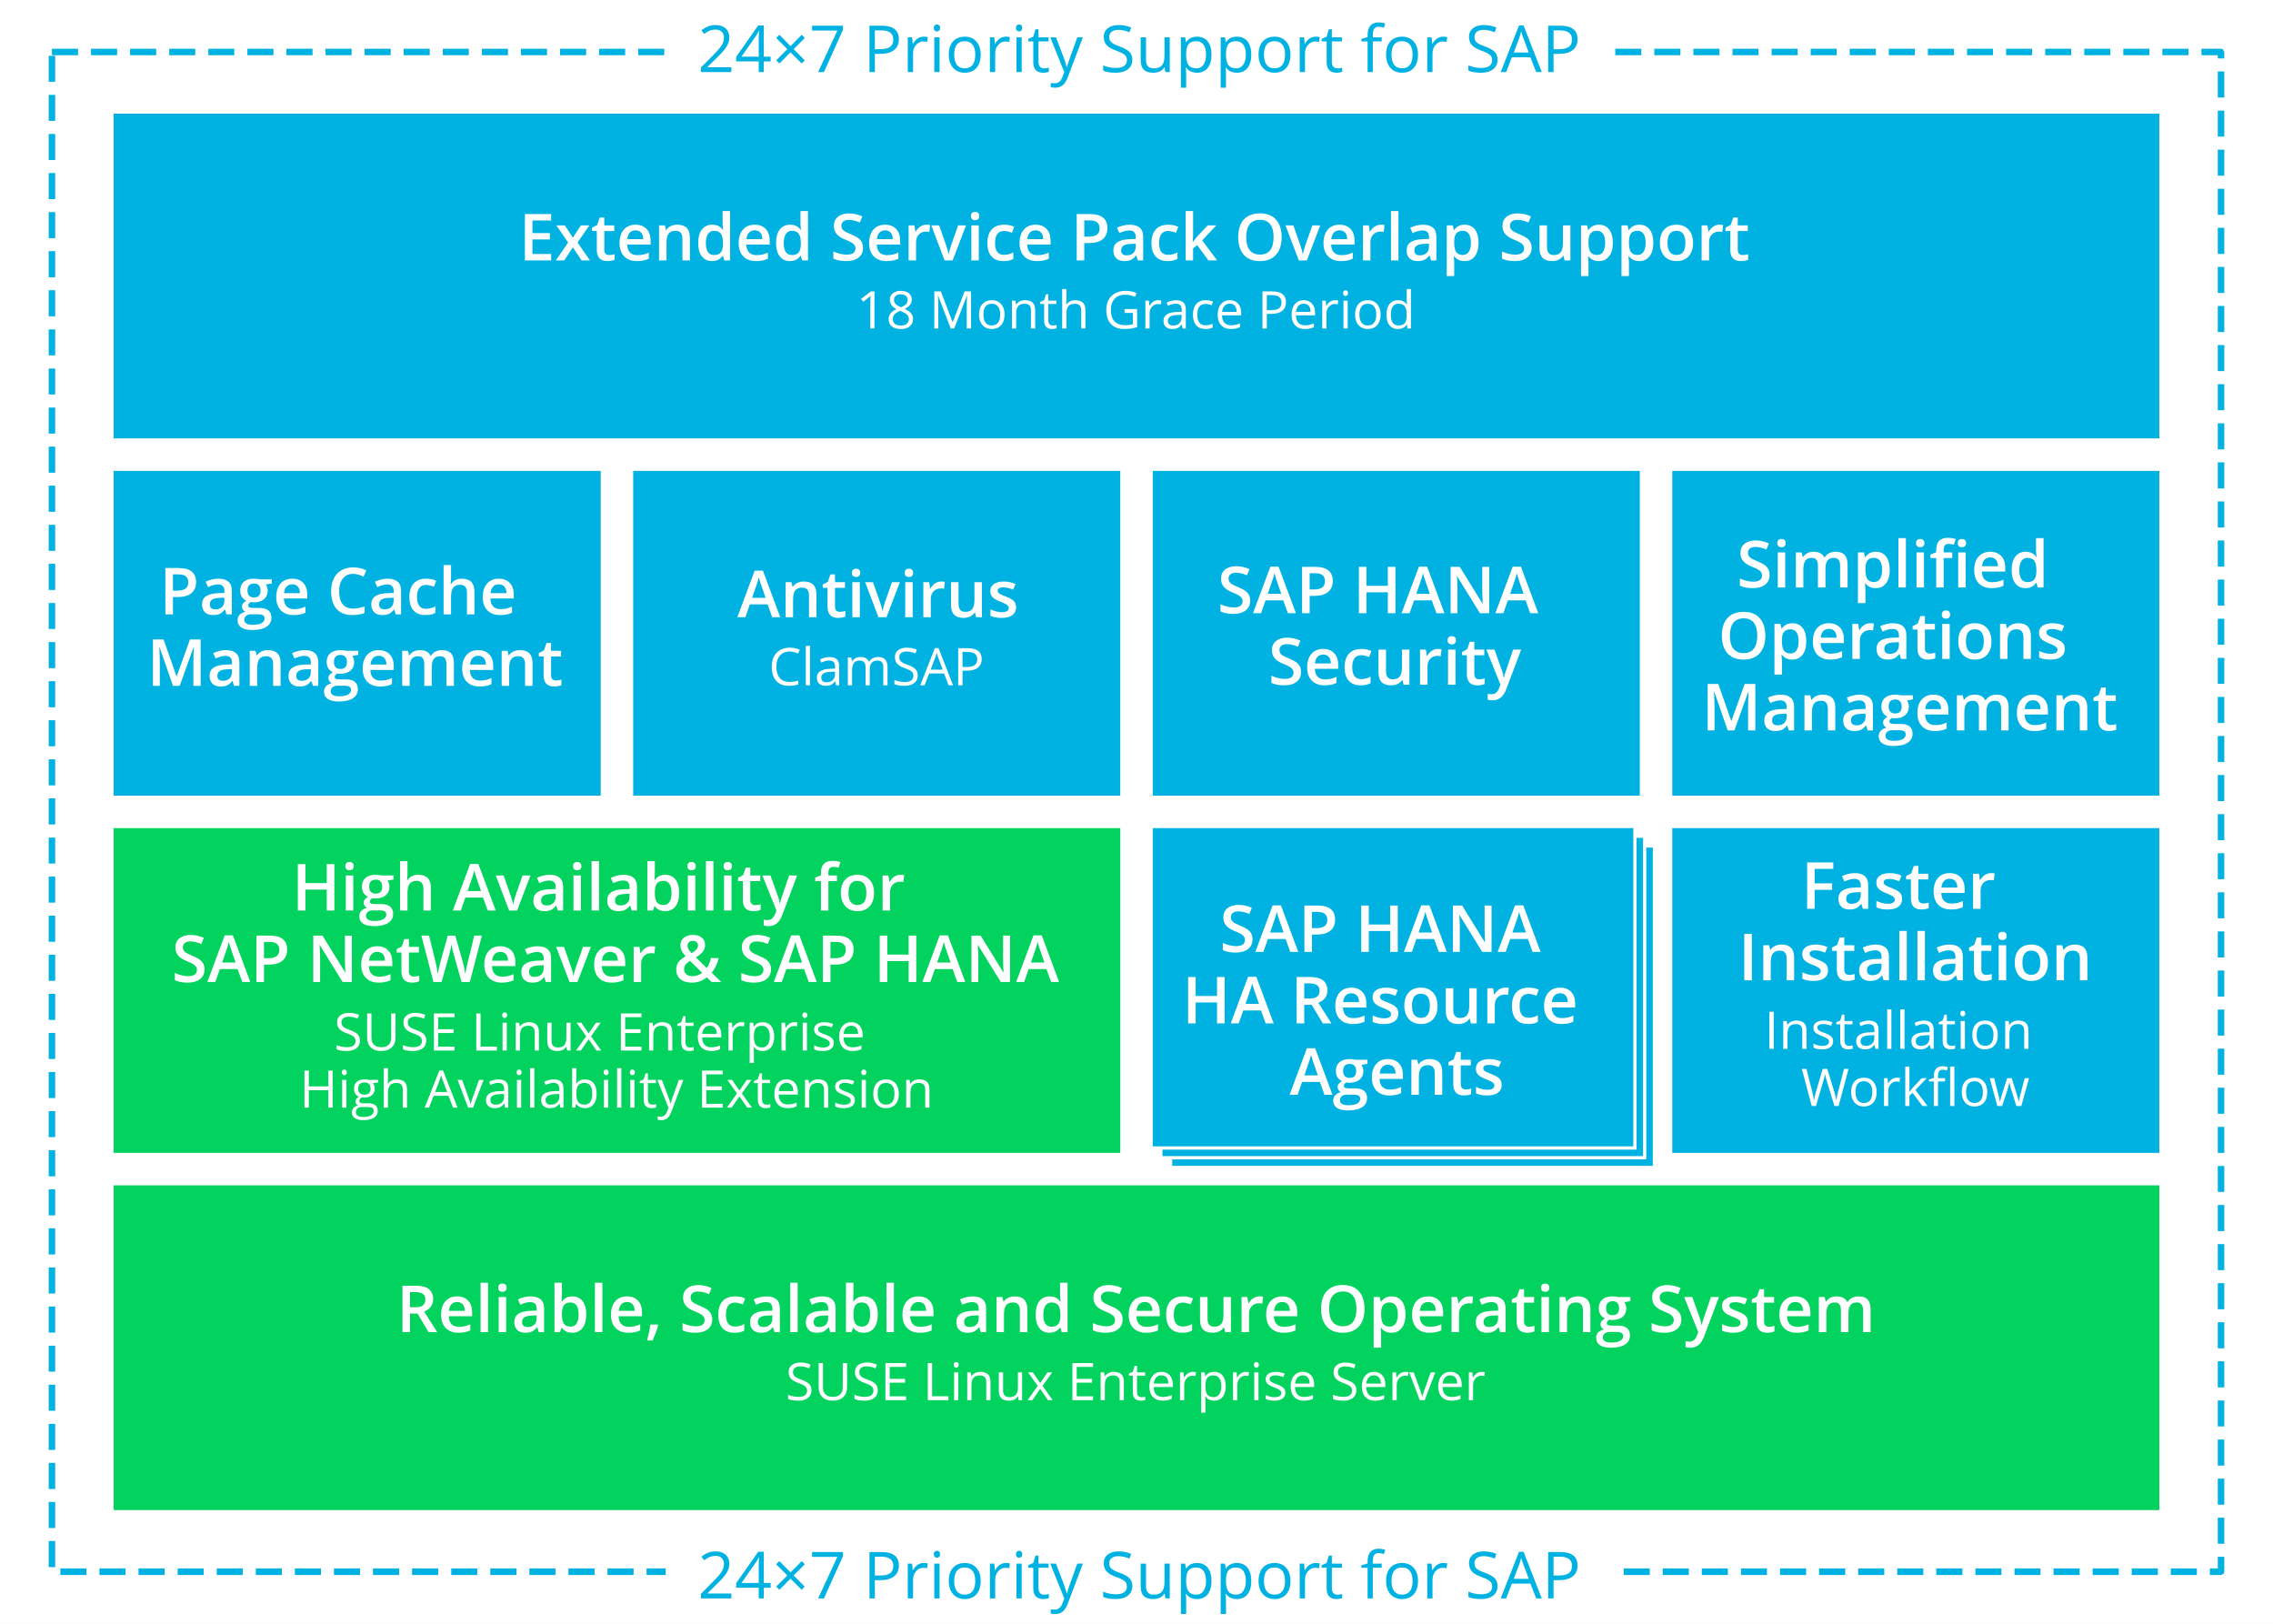
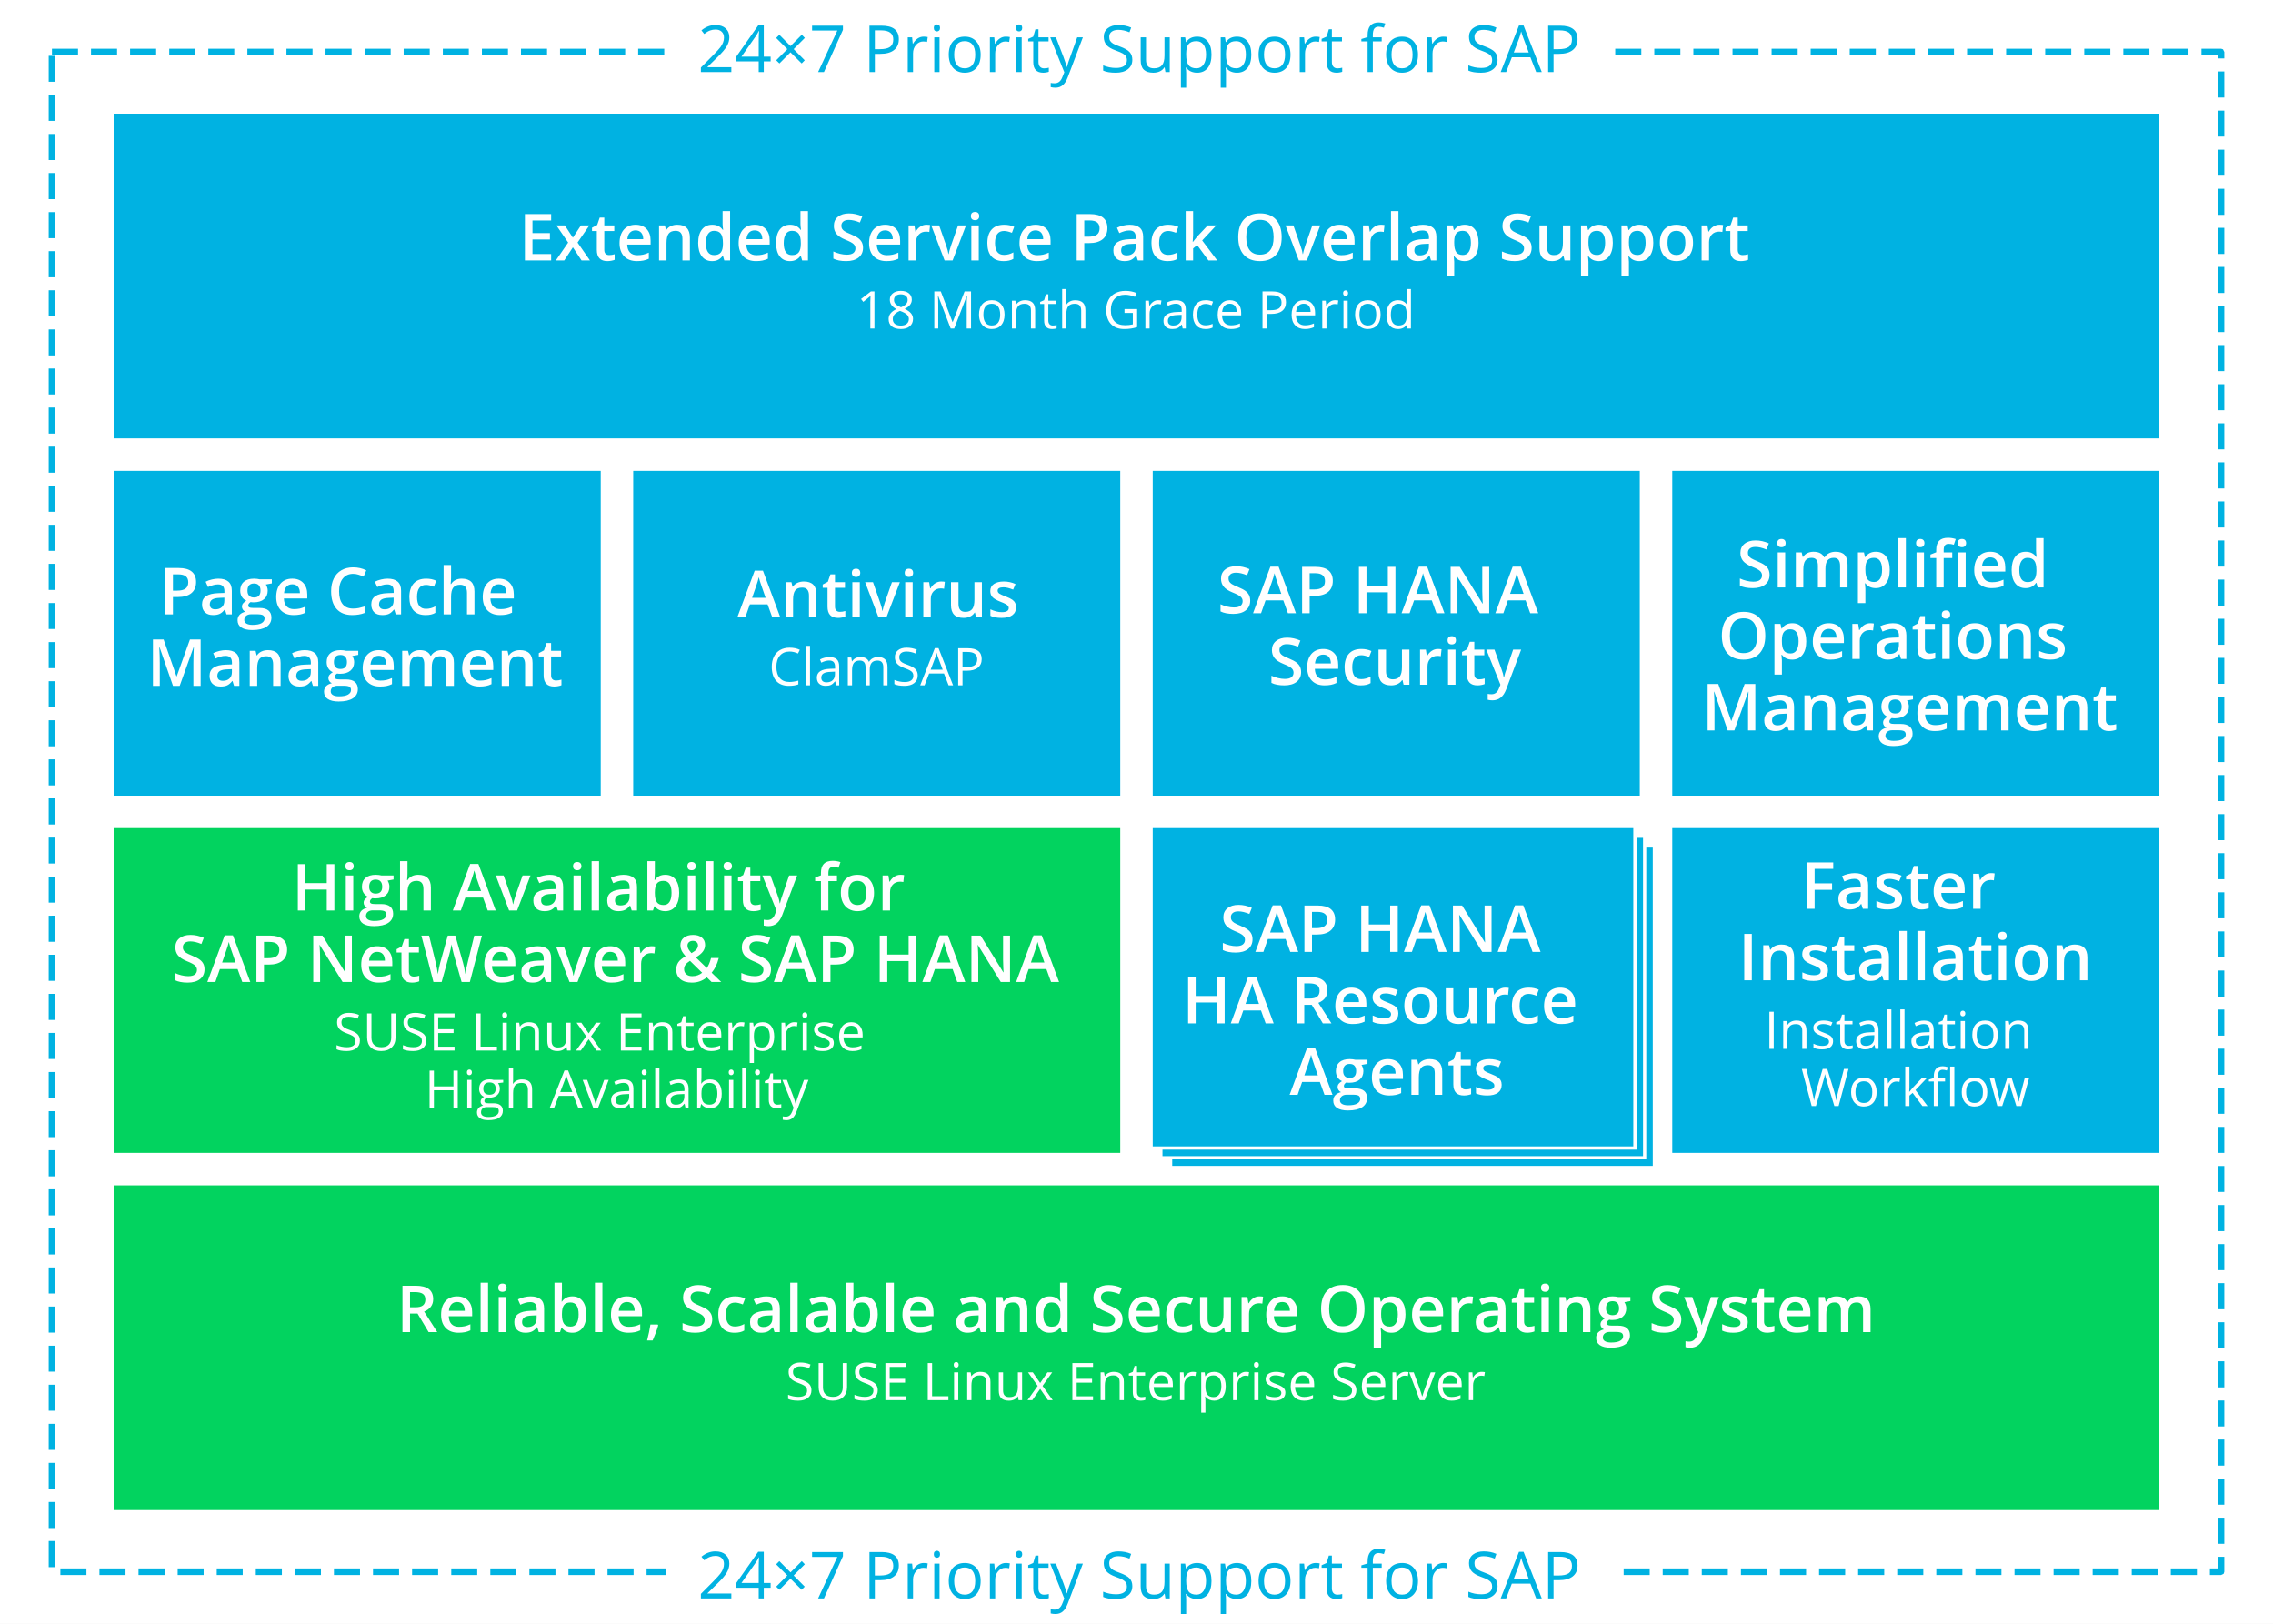
- <svg xmlns="http://www.w3.org/2000/svg" width="700" height="500" version="1.2">
-   <path fill="#fff" d="M0 0h700v500H0z" />
-   <path fill="#00b2e2" d="M16 15v2h8.031v-2zm12.031 0v2h8.031v-2zm12.031 0v2h8.031v-2zm12.062 0v2h8v-2zm12.031 0v2h8v-2zm12.031 0v2h8.031v-2zm12.031 0v2H96.25v-2zM100.25 15v2h8.031v-2zm12.031 0v2h8.031v-2zm12.031 0v2h8.031v-2zm12.062 0v2h8v-2zm12.031 0v2h8.031v-2zm12.031 0v2h8.031v-2zm12.031 0v2H180.5v-2zM184.5 15v2h8.031v-2zm12.031 0v2h8.031v-2zm300.906 0v2h8.031v-2zm12.031 0v2H517.5v-2zM521.5 15v2h8.031v-2zm12.062 0v2h8v-2zm12.031 0v2h8.031v-2zm12.031 0v2h8.031v-2zm12.031 0v2h8.031v-2zm12.031 0v2h8.031v-2zm12.031 0v2H601.75v-2zm12.062 0v2h8v-2zm12.031 0v2h8v-2zm12.031 0v2h8.031v-2zm12.031 0v2h8.031v-2zm12.031 0v2h8.031v-2zm12.031 0v2h8.031v-2zm12.031 0v2H683v1h2v-2l-.406-.812L684 15zM15 17.188v8h2v-8zM683 22v8.031h2V22zM15 29.219v8h2v-8zm668 4.844v8h2v-8zM15 41.25v8.031h2V41.25zm668 4.844v8h2v-8zm-668 7.188v8.031h2v-8.031zM683 58.125v8.031h2V58.125zM15 65.312v8.031h2V65.312zm668 4.844v8.031h2v-8.031zm-668 7.188V85.375h2v-8.031zm668 4.844v8.031h2V82.188zM15 89.375v8.031h2V89.375zm668 4.844V102.25h2v-8.031zM15 101.438v8h2v-8zm668 4.812v8.031h2V106.25zm-668 7.219v8h2v-8zm668 4.844v8h2v-8zM15 125.5v8.031h2V125.5zm668 4.844v8.031h2v-8.031zm-668 7.188v8.031h2v-8.031zm668 4.844v8.031h2V142.375zm-668 7.188v8.031h2v-8.031zm668 4.844v8.031h2v-8.031zm-668 7.188v8.031h2v-8.031zm668 4.844v8.031h2v-8.031zM15 173.625v8.031h2V173.625zm668 4.844V186.5h2v-8.031zM15 185.688v8h2v-8zm668 4.844v8h2v-8zm-668 7.188V205.75h2v-8.031zm668 4.844v8h2v-8zM15 209.75v8.031h2V209.75zm668 4.844v8.031h2v-8.031zm-668 7.188v8.031h2v-8.031zm668 4.844v8.031h2V226.625zm-668 7.188v8.031h2v-8.031zm668 4.844v8.031h2v-8.031zm-668 7.188v8.031h2v-8.031zm668 4.844v8.031h2v-8.031zm-668 7.219v8h2v-8zm668 4.812V270.75h2v-8.031zM15 269.938v8h2v-8zm668 4.844v8h2v-8zm-668 7.188V290h2v-8.031zm668 4.844v8.031h2v-8.031zM15 294v8.031h2V294zm668 4.844v8.031h2v-8.031zm-668 7.188v8.031h2v-8.031zm668 4.844v8.031h2V310.875zm-668 7.188v8.031h2v-8.031zm668 4.844v8.031h2v-8.031zm-668 7.188v8.031h2v-8.031zm668 4.844v8.031h2v-8.031zm-668 7.219v8h2v-8zM683 347v8h2v-8zm-668 7.188v8.031h2v-8.031zm668 4.844v8h2v-8zm-668 7.188V374.25h2v-8.031zm668 4.844v8.031h2v-8.031zM15 378.25v8.031h2V378.25zm668 4.844v8.031h2v-8.031zm-668 7.188v8.031h2v-8.031zm668 4.844v8.031h2V395.125zm-668 7.188v8.031h2v-8.031zm668 4.844v8.031h2v-8.031zM15 414.375v8h2v-8zm668 4.812v8.031h2v-8.031zm-668 7.219v8h2v-8zM683 431.25v8h2v-8zm-668 7.188v8.031h2v-8.031zm668 4.844v8.031h2v-8.031zm-668 7.188V458.5h2v-8.031zm668 4.844v8.031h2v-8.031zM15 462.5v8.031h2V462.5zm668 4.844v8.031h2v-8.031zm-668 7.188v8.031h2v-8.031zm668 4.844v3.594h-2.438V485H684l.812-.406.188-.625V479.375zm-664.406 3.594V485H26.625v-2.031zm12.031 0V485h8.031v-2.031zm12.031 0V485h8.031v-2.031zm12.062 0V485h8v-2.031zm12.031 0V485h8v-2.031zm12.031 0V485h8.031v-2.031zm12.031 0V485h8.031v-2.031zm12.031 0V485h8.031v-2.031zm12.031 0V485h8.031v-2.031zm12.031 0V485h8.031v-2.031zm12.062 0V485h8v-2.031zm12.031 0V485h8.031v-2.031zm12.031 0V485h8.031v-2.031zm12.031 0V485h8.031v-2.031zm12.031 0V485h8.031v-2.031zm12.031 0V485H205v-2.031zm300.906 0V485h8.031v-2.031zm12.031 0V485h8.031v-2.031zm12.031 0V485h8.031v-2.031zm12.062 0V485h8v-2.031zm12.031 0V485h8.031v-2.031zm12.031 0V485H568.25v-2.031zm12.031 0V485h8.031v-2.031zm12.031 0V485h8.031v-2.031zm12.031 0V485h8.031v-2.031zm12.062 0V485h8v-2.031zm12.031 0V485h8v-2.031zm12.031 0V485h8.031v-2.031zm12.031 0V485H652.5v-2.031zm12.031 0V485h8.031v-2.031zm12.031 0V485h8.031v-2.031z" style="text-indent:0;text-align:start;line-height:normal;text-transform:none;block-progression:tb;-inkscape-font-specification:Sans" color="#000" overflow="visible" font-family="Sans" />
-   <text x="214.864" y="22.195" fill="#00b2e2" style="line-height:125%" font-size="40" letter-spacing="66.11" word-spacing="0" font-family="Sans">
-     <tspan x="214.864" y="22.195" style="-inkscape-font-specification:Open Sans" font-size="20" letter-spacing="0" font-family="Open Sans">24×7 Priority Support for SAP</tspan>
+ <svg xmlns="http://www.w3.org/2000/svg" width="700" height="500" version="1.2" id="svg116">
+   <defs id="defs120" />
+   <path fill="#fff" d="M0 0h700v500H0z" id="path2" />
+   <path fill="#00b2e2" d="M16 15v2h8.031v-2zm12.031 0v2h8.031v-2zm12.031 0v2h8.031v-2zm12.062 0v2h8v-2zm12.031 0v2h8v-2zm12.031 0v2h8.031v-2zm12.031 0v2H96.25v-2zM100.25 15v2h8.031v-2zm12.031 0v2h8.031v-2zm12.031 0v2h8.031v-2zm12.062 0v2h8v-2zm12.031 0v2h8.031v-2zm12.031 0v2h8.031v-2zm12.031 0v2H180.5v-2zM184.5 15v2h8.031v-2zm12.031 0v2h8.031v-2zm300.906 0v2h8.031v-2zm12.031 0v2H517.5v-2zM521.5 15v2h8.031v-2zm12.062 0v2h8v-2zm12.031 0v2h8.031v-2zm12.031 0v2h8.031v-2zm12.031 0v2h8.031v-2zm12.031 0v2h8.031v-2zm12.031 0v2H601.75v-2zm12.062 0v2h8v-2zm12.031 0v2h8v-2zm12.031 0v2h8.031v-2zm12.031 0v2h8.031v-2zm12.031 0v2h8.031v-2zm12.031 0v2h8.031v-2zm12.031 0v2H683v1h2v-2l-.406-.812L684 15zM15 17.188v8h2v-8zM683 22v8.031h2V22zM15 29.219v8h2v-8zm668 4.844v8h2v-8zM15 41.25v8.031h2V41.25zm668 4.844v8h2v-8zm-668 7.188v8.031h2v-8.031zM683 58.125v8.031h2V58.125zM15 65.312v8.031h2V65.312zm668 4.844v8.031h2v-8.031zm-668 7.188V85.375h2v-8.031zm668 4.844v8.031h2V82.188zM15 89.375v8.031h2V89.375zm668 4.844V102.25h2v-8.031zM15 101.438v8h2v-8zm668 4.812v8.031h2V106.25zm-668 7.219v8h2v-8zm668 4.844v8h2v-8zM15 125.5v8.031h2V125.5zm668 4.844v8.031h2v-8.031zm-668 7.188v8.031h2v-8.031zm668 4.844v8.031h2V142.375zm-668 7.188v8.031h2v-8.031zm668 4.844v8.031h2v-8.031zm-668 7.188v8.031h2v-8.031zm668 4.844v8.031h2v-8.031zM15 173.625v8.031h2V173.625zm668 4.844V186.5h2v-8.031zM15 185.688v8h2v-8zm668 4.844v8h2v-8zm-668 7.188V205.75h2v-8.031zm668 4.844v8h2v-8zM15 209.75v8.031h2V209.75zm668 4.844v8.031h2v-8.031zm-668 7.188v8.031h2v-8.031zm668 4.844v8.031h2V226.625zm-668 7.188v8.031h2v-8.031zm668 4.844v8.031h2v-8.031zm-668 7.188v8.031h2v-8.031zm668 4.844v8.031h2v-8.031zm-668 7.219v8h2v-8zm668 4.812V270.75h2v-8.031zM15 269.938v8h2v-8zm668 4.844v8h2v-8zm-668 7.188V290h2v-8.031zm668 4.844v8.031h2v-8.031zM15 294v8.031h2V294zm668 4.844v8.031h2v-8.031zm-668 7.188v8.031h2v-8.031zm668 4.844v8.031h2V310.875zm-668 7.188v8.031h2v-8.031zm668 4.844v8.031h2v-8.031zm-668 7.188v8.031h2v-8.031zm668 4.844v8.031h2v-8.031zm-668 7.219v8h2v-8zM683 347v8h2v-8zm-668 7.188v8.031h2v-8.031zm668 4.844v8h2v-8zm-668 7.188V374.25h2v-8.031zm668 4.844v8.031h2v-8.031zM15 378.25v8.031h2V378.25zm668 4.844v8.031h2v-8.031zm-668 7.188v8.031h2v-8.031zm668 4.844v8.031h2V395.125zm-668 7.188v8.031h2v-8.031zm668 4.844v8.031h2v-8.031zM15 414.375v8h2v-8zm668 4.812v8.031h2v-8.031zm-668 7.219v8h2v-8zM683 431.25v8h2v-8zm-668 7.188v8.031h2v-8.031zm668 4.844v8.031h2v-8.031zm-668 7.188V458.5h2v-8.031zm668 4.844v8.031h2v-8.031zM15 462.5v8.031h2V462.5zm668 4.844v8.031h2v-8.031zm-668 7.188v8.031h2v-8.031zm668 4.844v3.594h-2.438V485H684l.812-.406.188-.625V479.375zm-664.406 3.594V485H26.625v-2.031zm12.031 0V485h8.031v-2.031zm12.031 0V485h8.031v-2.031zm12.062 0V485h8v-2.031zm12.031 0V485h8v-2.031zm12.031 0V485h8.031v-2.031zm12.031 0V485h8.031v-2.031zm12.031 0V485h8.031v-2.031zm12.031 0V485h8.031v-2.031zm12.031 0V485h8.031v-2.031zm12.062 0V485h8v-2.031zm12.031 0V485h8.031v-2.031zm12.031 0V485h8.031v-2.031zm12.031 0V485h8.031v-2.031zm12.031 0V485h8.031v-2.031zm12.031 0V485H205v-2.031zm300.906 0V485h8.031v-2.031zm12.031 0V485h8.031v-2.031zm12.031 0V485h8.031v-2.031zm12.062 0V485h8v-2.031zm12.031 0V485h8.031v-2.031zm12.031 0V485H568.25v-2.031zm12.031 0V485h8.031v-2.031zm12.031 0V485h8.031v-2.031zm12.031 0V485h8.031v-2.031zm12.062 0V485h8v-2.031zm12.031 0V485h8v-2.031zm12.031 0V485h8.031v-2.031zm12.031 0V485H652.5v-2.031zm12.031 0V485h8.031v-2.031zm12.031 0V485h8.031v-2.031z" style="text-indent:0;text-align:start;line-height:normal;text-transform:none;block-progression:tb;-inkscape-font-specification:Sans" color="#000" overflow="visible" font-family="Sans" id="path4" />
+   <text x="214.864" y="22.195" fill="#00b2e2" style="line-height:125%" font-size="40" letter-spacing="66.11" word-spacing="0" font-family="Sans" id="text8">
+     <tspan x="214.864" y="22.195" style="-inkscape-font-specification:Open Sans" font-size="20" letter-spacing="0" font-family="Open Sans" id="tspan6">24×7 Priority Support for SAP</tspan>
  </text>
-   <text x="214.864" y="492.195" fill="#00b2e2" style="line-height:125%" font-size="40" letter-spacing="66.11" word-spacing="0" font-family="Sans">
-     <tspan x="214.864" y="492.195" style="-inkscape-font-specification:Open Sans" font-size="20" letter-spacing="0" font-family="Open Sans">24×7 Priority Support for SAP</tspan>
+   <text x="214.864" y="492.195" fill="#00b2e2" style="line-height:125%" font-size="40" letter-spacing="66.11" word-spacing="0" font-family="Sans" id="text12">
+     <tspan x="214.864" y="492.195" style="-inkscape-font-specification:Open Sans" font-size="20" letter-spacing="0" font-family="Open Sans" id="tspan10">24×7 Priority Support for SAP</tspan>
  </text>
-   <path fill="#02d35f" d="M35 365h630v100H35zM35 255h310v100H35z" />
-   <path fill="#00b2e2" d="M515 255h150v100H515zM355 145h150v100H355zM515 145h150v100H515zM35 145h150v100H35zM195 145h150v100H195zM35 35h630v100H35z" />
-   <g fill="#00b2e2">
-     <path d="M504 258v96H358v2h148v-98z" />
-     <path d="M355 255h148v98H355z" />
-     <path d="M507 261v96H361v2h148v-98z" />
+   <path fill="#02d35f" d="M35 365h630v100H35zM35 255h310v100H35z" id="path14" />
+   <path fill="#00b2e2" d="M515 255h150v100H515zM355 145h150v100H355zM515 145h150v100H515zM35 145h150v100H35zM195 145h150v100H195zM35 35h630v100H35z" id="path16" />
+   <g fill="#00b2e2" id="g24">
+     <path d="M504 258v96H358v2h148v-98z" id="path18" />
+     <path d="M355 255h148v98H355z" id="path20" />
+     <path d="M507 261v96H361v2h148v-98z" id="path22" />
  </g>
-   <g fill="#fff" font-size="40" font-family="Sans" letter-spacing="0" word-spacing="0">
-     <text x="159.756" y="80.195" style="line-height:110%">
-       <tspan x="159.756" y="80.195" style="line-height:110%;-inkscape-font-specification:'Open Sans Semi-Bold'" font-weight="600" font-size="20" font-family="Open Sans">Extended Service Pack Overlap Support</tspan>
+   <g fill="#fff" font-size="40" font-family="Sans" letter-spacing="0" word-spacing="0" id="g34">
+     <text x="159.756" y="80.195" style="line-height:110%" id="text28">
+       <tspan x="159.756" y="80.195" style="line-height:110%;-inkscape-font-specification:'Open Sans Semi-Bold'" font-weight="600" font-size="20" font-family="Open Sans" id="tspan26">Extended Service Pack Overlap Support</tspan>
    </text>
-     <text x="263.707" y="101.156" style="line-height:125%">
-       <tspan x="263.707" y="101.156" style="-inkscape-font-specification:Open Sans" font-size="16" font-family="Open Sans">18 Month Grace Period</tspan>
+     <text x="263.707" y="101.156" style="line-height:125%" id="text32">
+       <tspan x="263.707" y="101.156" style="-inkscape-font-specification:Open Sans" font-size="16" font-family="Open Sans" id="tspan30">18 Month Grace Period</tspan>
    </text>
  </g>
-   <text x="109.316" y="189.195" fill="#fff" style="text-align:center;line-height:110%" font-size="40" letter-spacing="0" word-spacing="0" text-anchor="middle" font-family="Sans">
-     <tspan x="109.316" y="189.195" style="text-align:center;line-height:110%;-inkscape-font-specification:Open Sans Semi-Bold" font-size="20" font-weight="600" font-family="Open Sans">Page Cache</tspan>
-     <tspan x="109.316" y="211.195" style="text-align:center;line-height:110%;-inkscape-font-specification:Open Sans Semi-Bold" font-size="20" font-weight="600" font-family="Open Sans">Management</tspan>
+   <text x="109.316" y="189.195" fill="#fff" style="text-align:center;line-height:110%" font-size="40" letter-spacing="0" word-spacing="0" text-anchor="middle" font-family="Sans" id="text40">
+     <tspan x="109.316" y="189.195" style="text-align:center;line-height:110%;-inkscape-font-specification:Open Sans Semi-Bold" font-size="20" font-weight="600" font-family="Open Sans" id="tspan36">Page Cache</tspan>
+     <tspan x="109.316" y="211.195" style="text-align:center;line-height:110%;-inkscape-font-specification:Open Sans Semi-Bold" font-size="20" font-weight="600" font-family="Open Sans" id="tspan38">Management</tspan>
  </text>
-   <text x="429.512" y="188.839" fill="#fff" style="text-align:center;line-height:110%" font-size="40" letter-spacing="0" word-spacing="0" text-anchor="middle" font-family="Sans">
-     <tspan x="429.512" y="188.839" style="text-align:center;line-height:110%;-inkscape-font-specification:Open Sans Semi-Bold" font-size="20" font-weight="600" font-family="Open Sans">SAP HANA</tspan>
-     <tspan x="429.512" y="210.839" style="text-align:center;line-height:110%;-inkscape-font-specification:Open Sans Semi-Bold" font-size="20" font-weight="600" font-family="Open Sans">Security</tspan>
+   <text x="429.512" y="188.839" fill="#fff" style="text-align:center;line-height:110%" font-size="40" letter-spacing="0" word-spacing="0" text-anchor="middle" font-family="Sans" id="text46">
+     <tspan x="429.512" y="188.839" style="text-align:center;line-height:110%;-inkscape-font-specification:Open Sans Semi-Bold" font-size="20" font-weight="600" font-family="Open Sans" id="tspan42">SAP HANA</tspan>
+     <tspan x="429.512" y="210.839" style="text-align:center;line-height:110%;-inkscape-font-specification:Open Sans Semi-Bold" font-size="20" font-weight="600" font-family="Open Sans" id="tspan44">Security</tspan>
  </text>
-   <text x="588.109" y="180.91" fill="#fff" style="text-align:center;line-height:110%" font-size="40" letter-spacing="0" word-spacing="0" text-anchor="middle" font-family="Sans">
-     <tspan x="588.109" y="180.91" style="text-align:center;line-height:110%;-inkscape-font-specification:Open Sans Semi-Bold" font-size="20" font-weight="600" font-family="Open Sans">Simplified</tspan>
-     <tspan x="588.109" y="202.91" style="text-align:center;line-height:110%;-inkscape-font-specification:Open Sans Semi-Bold" font-size="20" font-weight="600" font-family="Open Sans">Operations</tspan>
-     <tspan x="588.109" y="224.91" style="text-align:center;line-height:110%;-inkscape-font-specification:Open Sans Semi-Bold" font-size="20" font-weight="600" font-family="Open Sans">Management</tspan>
+   <text x="588.109" y="180.91" fill="#fff" style="text-align:center;line-height:110%" font-size="40" letter-spacing="0" word-spacing="0" text-anchor="middle" font-family="Sans" id="text54">
+     <tspan x="588.109" y="180.91" style="text-align:center;line-height:110%;-inkscape-font-specification:Open Sans Semi-Bold" font-size="20" font-weight="600" font-family="Open Sans" id="tspan48">Simplified</tspan>
+     <tspan x="588.109" y="202.91" style="text-align:center;line-height:110%;-inkscape-font-specification:Open Sans Semi-Bold" font-size="20" font-weight="600" font-family="Open Sans" id="tspan50">Operations</tspan>
+     <tspan x="588.109" y="224.91" style="text-align:center;line-height:110%;-inkscape-font-specification:Open Sans Semi-Bold" font-size="20" font-weight="600" font-family="Open Sans" id="tspan52">Management</tspan>
  </text>
-   <text x="430.226" y="293.125" fill="#fff" style="text-align:center;line-height:110%" font-size="40" letter-spacing="0" word-spacing="0" text-anchor="middle" font-family="Sans">
-     <tspan x="430.226" y="293.125" style="text-align:center;line-height:110%;-inkscape-font-specification:Open Sans Semi-Bold" font-size="20" font-weight="600" font-family="Open Sans">SAP HANA</tspan>
-     <tspan x="430.226" y="315.125" style="text-align:center;line-height:110%;-inkscape-font-specification:Open Sans Semi-Bold" font-size="20" font-weight="600" font-family="Open Sans">HA Resource</tspan>
-     <tspan x="430.226" y="337.125" style="text-align:center;line-height:110%;-inkscape-font-specification:Open Sans Semi-Bold" font-size="20" font-weight="600" font-family="Open Sans">Agents</tspan>
+   <text x="430.226" y="293.125" fill="#fff" style="text-align:center;line-height:110%" font-size="40" letter-spacing="0" word-spacing="0" text-anchor="middle" font-family="Sans" id="text62">
+     <tspan x="430.226" y="293.125" style="text-align:center;line-height:110%;-inkscape-font-specification:Open Sans Semi-Bold" font-size="20" font-weight="600" font-family="Open Sans" id="tspan56">SAP HANA</tspan>
+     <tspan x="430.226" y="315.125" style="text-align:center;line-height:110%;-inkscape-font-specification:Open Sans Semi-Bold" font-size="20" font-weight="600" font-family="Open Sans" id="tspan58">HA Resource</tspan>
+     <tspan x="430.226" y="337.125" style="text-align:center;line-height:110%;-inkscape-font-specification:Open Sans Semi-Bold" font-size="20" font-weight="600" font-family="Open Sans" id="tspan60">Agents</tspan>
  </text>
-   <text x="595.421" y="937.261" fill="#fff" style="text-align:center;line-height:110%" font-size="40" letter-spacing="0" word-spacing="0" text-anchor="middle" font-family="Sans">
-     <tspan x="595.421" y="937.261" style="text-align:center;line-height:110%;-inkscape-font-specification:Open Sans Semi-Bold" font-size="20" font-weight="600" font-family="Open Sans">High Availability for SAP NetWeaver &amp;SAP HANA</tspan>
+   <text x="595.421" y="937.261" fill="#fff" style="text-align:center;line-height:110%" font-size="40" letter-spacing="0" word-spacing="0" text-anchor="middle" font-family="Sans" id="text66">
+     <tspan x="595.421" y="937.261" style="text-align:center;line-height:110%;-inkscape-font-specification:Open Sans Semi-Bold" font-size="20" font-weight="600" font-family="Open Sans" id="tspan64">High Availability for SAP NetWeaver &amp;SAP HANA</tspan>
  </text>
-   <g fill="#fff" font-size="40" letter-spacing="0" word-spacing="0" font-family="Sans">
-     <text x="227.075" y="190.195" style="line-height:110%" transform="translate(0 -.127)">
-       <tspan x="227.075" y="190.195" style="line-height:110%;-inkscape-font-specification:Open Sans Semi-Bold" font-size="20" font-weight="600" font-family="Open Sans">Antivirus</tspan>
+   <g fill="#fff" font-size="40" letter-spacing="0" word-spacing="0" font-family="Sans" id="g76">
+     <text x="227.075" y="190.195" style="line-height:110%" transform="translate(0 -.127)" id="text70">
+       <tspan x="227.075" y="190.195" style="line-height:110%;-inkscape-font-specification:Open Sans Semi-Bold" font-size="20" font-weight="600" font-family="Open Sans" id="tspan68">Antivirus</tspan>
    </text>
-     <text x="236.691" y="211.156" style="line-height:125%" transform="translate(0 -.127)">
-       <tspan x="236.691" y="211.156" style="-inkscape-font-specification:Open Sans" font-size="16" font-family="Open Sans">ClamSAP</tspan>
+     <text x="236.691" y="211.156" style="line-height:125%" transform="translate(0 -.127)" id="text74">
+       <tspan x="236.691" y="211.156" style="-inkscape-font-specification:Open Sans" font-size="16" font-family="Open Sans" id="tspan72">ClamSAP</tspan>
    </text>
  </g>
-   <g fill="#fff" font-size="40" letter-spacing="0" word-spacing="0" text-anchor="middle" font-family="Sans">
-     <text x="589.834" y="279.861" style="text-align:center;line-height:110%">
-       <tspan x="589.834" y="279.861" style="text-align:center;line-height:110%;-inkscape-font-specification:Open Sans Semi-Bold" font-size="20" font-weight="600" font-family="Open Sans">Faster</tspan>
-       <tspan x="589.834" y="301.861" style="text-align:center;line-height:110%;-inkscape-font-specification:Open Sans Semi-Bold" font-size="20" font-weight="600" font-family="Open Sans">Installation</tspan>
+   <g fill="#fff" font-size="40" letter-spacing="0" word-spacing="0" text-anchor="middle" font-family="Sans" id="g90">
+     <text x="589.834" y="279.861" style="text-align:center;line-height:110%" id="text82">
+       <tspan x="589.834" y="279.861" style="text-align:center;line-height:110%;-inkscape-font-specification:Open Sans Semi-Bold" font-size="20" font-weight="600" font-family="Open Sans" id="tspan78">Faster</tspan>
+       <tspan x="589.834" y="301.861" style="text-align:center;line-height:110%;-inkscape-font-specification:Open Sans Semi-Bold" font-size="20" font-weight="600" font-family="Open Sans" id="tspan80">Installation</tspan>
    </text>
-     <text x="589.859" y="322.972" style="text-align:center;line-height:110%">
-       <tspan x="589.859" y="322.972" style="text-align:center;line-height:110%;-inkscape-font-specification:Open Sans" font-size="16" font-family="Open Sans">Installation</tspan>
-       <tspan x="589.859" y="340.572" style="text-align:center;line-height:110%;-inkscape-font-specification:Open Sans" font-size="16" font-family="Open Sans">Workflow</tspan>
+     <text x="589.859" y="322.972" style="text-align:center;line-height:110%" id="text88">
+       <tspan x="589.859" y="322.972" style="text-align:center;line-height:110%;-inkscape-font-specification:Open Sans" font-size="16" font-family="Open Sans" id="tspan84">Installation</tspan>
+       <tspan x="589.859" y="340.572" style="text-align:center;line-height:110%;-inkscape-font-specification:Open Sans" font-size="16" font-family="Open Sans" id="tspan86">Workflow</tspan>
    </text>
  </g>
-   <g fill="#fff" font-size="40" letter-spacing="0" word-spacing="0" font-family="Sans">
-     <text x="318.343" y="957.558" style="text-align:center;line-height:110%" text-anchor="middle" transform="translate(31.496 -547.362)">
-       <tspan x="318.343" y="957.558" style="text-align:center;line-height:110%;-inkscape-font-specification:Open Sans Semi-Bold" font-size="20" font-weight="600" font-family="Open Sans">Reliable, Scalable and Secure Operating System</tspan>
+   <g fill="#fff" font-size="40" letter-spacing="0" word-spacing="0" font-family="Sans" id="g100">
+     <text x="318.343" y="957.558" style="text-align:center;line-height:110%" text-anchor="middle" transform="translate(31.496 -547.362)" id="text94">
+       <tspan x="318.343" y="957.558" style="text-align:center;line-height:110%;-inkscape-font-specification:Open Sans Semi-Bold" font-size="20" font-weight="600" font-family="Open Sans" id="tspan92">Reliable, Scalable and Secure Operating System</tspan>
    </text>
-     <text x="210.387" y="978.518" style="line-height:125%" transform="translate(31.496 -547.362)">
-       <tspan x="210.387" y="978.518" style="-inkscape-font-specification:Open Sans" font-size="16" font-family="Open Sans">SUSE Linux Enterprise Server</tspan>
+     <text x="210.387" y="978.518" style="line-height:125%" transform="translate(31.496 -547.362)" id="text98">
+       <tspan x="210.387" y="978.518" style="-inkscape-font-specification:Open Sans" font-size="16" font-family="Open Sans" id="tspan96">SUSE Linux Enterprise Server</tspan>
    </text>
  </g>
-   <g fill="#fff" font-size="40" letter-spacing="0" word-spacing="0" font-family="Sans">
-     <text x="189.512" y="280.374" style="text-align:center;line-height:110%" text-anchor="middle">
-       <tspan x="189.512" y="280.374" style="text-align:center;line-height:110%;-inkscape-font-specification:Open Sans Semi-Bold" font-size="20" font-weight="600" font-family="Open Sans">High Availability for</tspan>
-       <tspan x="189.512" y="302.374" style="text-align:center;line-height:110%;-inkscape-font-specification:Open Sans Semi-Bold" font-size="20" font-weight="600" font-family="Open Sans">SAP NetWeaver &amp; SAP HANA</tspan>
+   <g fill="#fff" font-size="40" letter-spacing="0" word-spacing="0" font-family="Sans" id="g114">
+     <text x="189.512" y="280.374" style="text-align:center;line-height:110%" text-anchor="middle" id="text106">
+       <tspan x="189.512" y="280.374" style="text-align:center;line-height:110%;-inkscape-font-specification:Open Sans Semi-Bold" font-size="20" font-weight="600" font-family="Open Sans" id="tspan102">High Availability for</tspan>
+       <tspan x="189.512" y="302.374" style="text-align:center;line-height:110%;-inkscape-font-specification:Open Sans Semi-Bold" font-size="20" font-weight="600" font-family="Open Sans" id="tspan104">SAP NetWeaver &amp; SAP HANA</tspan>
    </text>
-     <text x="189.859" y="323.485" style="line-height:110%">
-       <tspan x="189.859" y="323.485" style="text-align:center;line-height:110%;-inkscape-font-specification:Open Sans" font-size="16" text-anchor="middle" font-family="Open Sans">SUSE Linux Enterprise</tspan>
-       <tspan x="189.859" y="341.085" style="text-align:center;line-height:110%;-inkscape-font-specification:Open Sans" font-size="16" text-anchor="middle" font-family="Open Sans">High Availability Extension</tspan>
+     <text x="189.859" y="323.485" style="line-height:110%" id="text112">
+       <tspan x="189.859" y="323.485" style="line-height:110%;-inkscape-font-specification:'Open Sans';text-align:center" font-size="16px" text-anchor="middle" font-family="'Open Sans'" id="tspan108">SUSE Linux Enterprise</tspan>
+       <tspan x="189.859" y="341.085" style="line-height:110%;-inkscape-font-specification:'Open Sans';text-align:center" font-size="16px" text-anchor="middle" font-family="'Open Sans'" id="tspan110">High Availability</tspan>
    </text>
  </g>
</svg>
